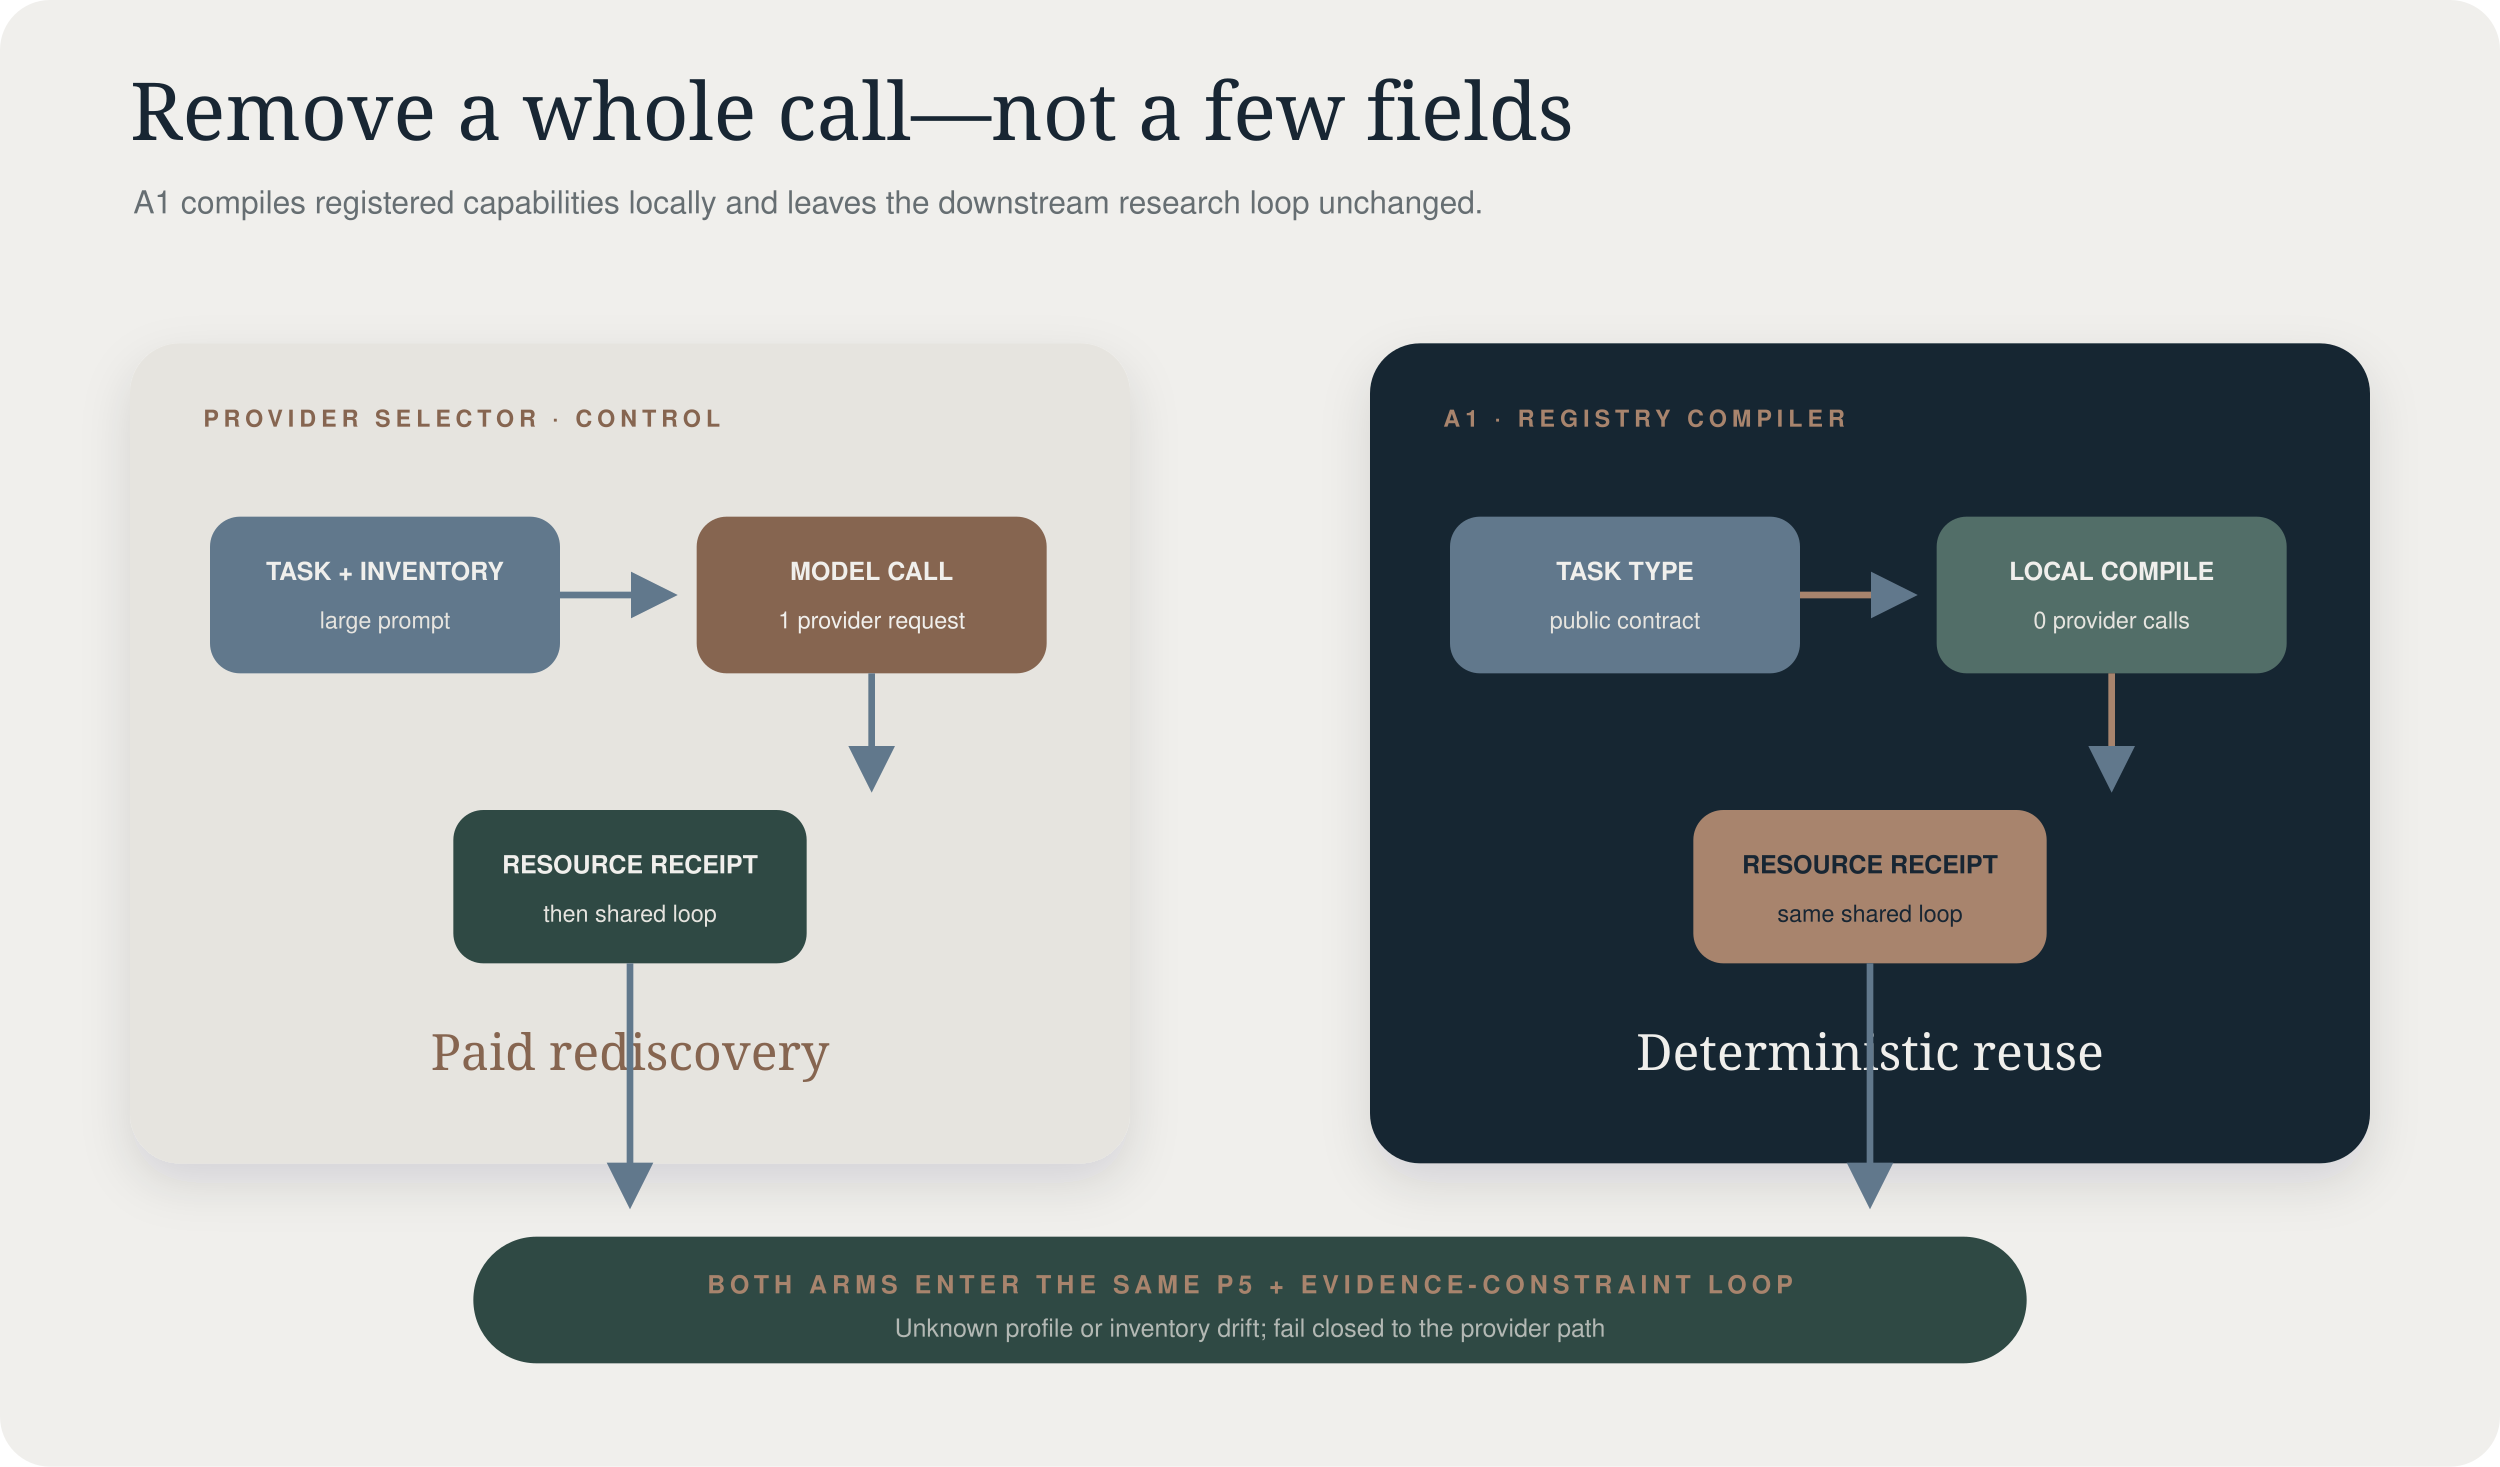
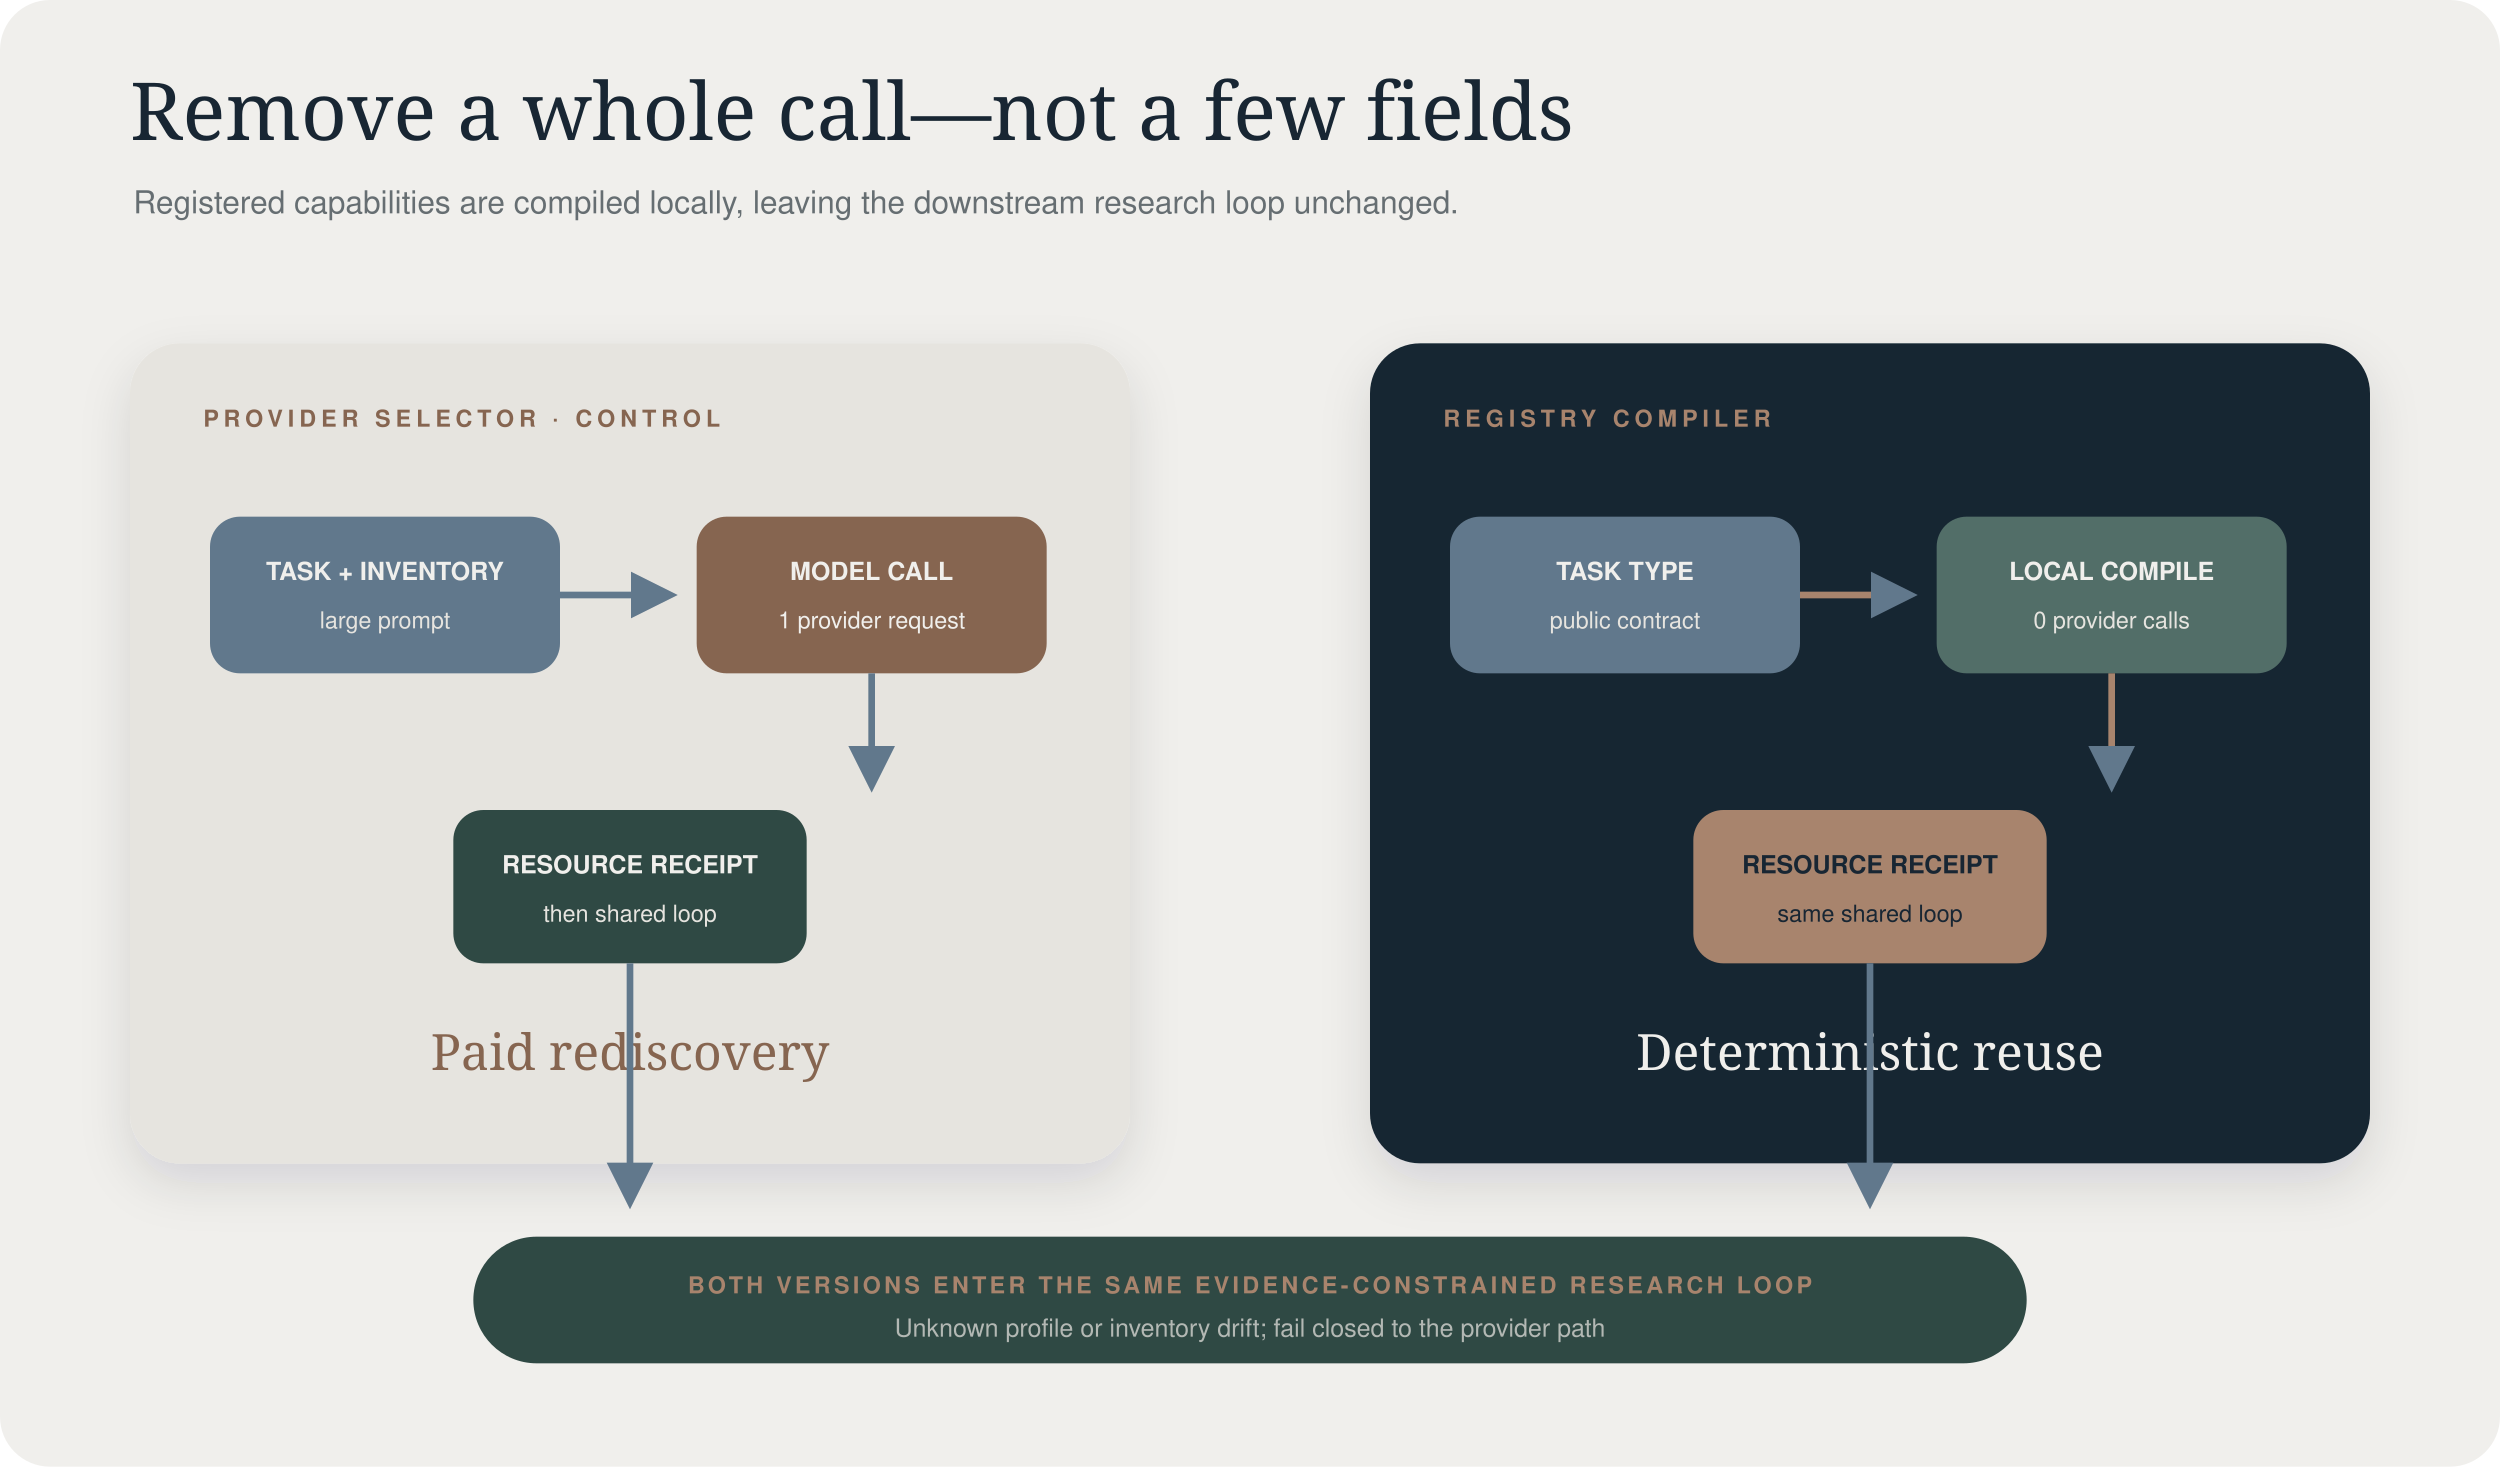
<svg xmlns="http://www.w3.org/2000/svg" width="1500" height="880" viewBox="0 0 1500 880" role="img" aria-labelledby="title desc">
  <defs>
    <marker id="arrow" viewBox="0 0 10 10" refX="8" refY="5" markerWidth="7" markerHeight="7" orient="auto">
      <path d="M0 0 10 5 0 10Z" fill="#61788c" />
    </marker>
    <filter id="shadow" x="-20%" y="-20%" width="140%" height="150%">
      <feDropShadow dx="0" dy="12" stdDeviation="15" flood-color="#182633" flood-opacity=".12" />
    </filter>
  </defs>
  <rect width="1500" height="880" rx="30" fill="#f0efec" />
  <text x="78" y="84" fill="#182633" font-family="Georgia, serif" font-size="48">Remove a whole call—not a few fields</text>
-   <text x="80" y="128" fill="#666e72" font-family="Avenir Next, Helvetica, Arial, sans-serif" font-size="19">A1 compiles registered capabilities locally and leaves the downstream research loop unchanged.</text>
+   <text x="80" y="128" fill="#666e72" font-family="Avenir Next, Helvetica, Arial, sans-serif" font-size="19">Registered capabilities are compiled locally, leaving the downstream research loop unchanged.</text>
  <g filter="url(#shadow)" font-family="Avenir Next, Helvetica, Arial, sans-serif">
    <rect x="78" y="206" width="600" height="492" rx="30" fill="#e6e4df" />
    <rect x="822" y="206" width="600" height="492" rx="30" fill="#182633" />
  </g>
  <g font-family="Avenir Next, Helvetica, Arial, sans-serif">
    <text x="122" y="256" fill="#866550" font-size="14" font-weight="800" letter-spacing="3">PROVIDER SELECTOR · CONTROL</text>
    <rect x="126" y="310" width="210" height="94" rx="18" fill="#61788c" />
    <text x="231" y="348" text-anchor="middle" fill="#f0efec" font-size="15" font-weight="800">TASK + INVENTORY</text>
    <text x="231" y="377" text-anchor="middle" fill="#e6e4df" font-size="14">large prompt</text>
    <path d="M336 357H401" fill="none" stroke="#61788c" stroke-width="4" marker-end="url(#arrow)" />
    <rect x="418" y="310" width="210" height="94" rx="18" fill="#866550" />
    <text x="523" y="348" text-anchor="middle" fill="#f0efec" font-size="15" font-weight="800">MODEL CALL</text>
    <text x="523" y="377" text-anchor="middle" fill="#f0efec" font-size="14">1 provider request</text>
    <path d="M523 404V470" fill="none" stroke="#61788c" stroke-width="4" marker-end="url(#arrow)" />
    <rect x="272" y="486" width="212" height="92" rx="18" fill="#2f4944" />
    <text x="378" y="524" text-anchor="middle" fill="#f0efec" font-size="15" font-weight="800">RESOURCE RECEIPT</text>
    <text x="378" y="553" text-anchor="middle" fill="#e6e4df" font-size="14">then shared loop</text>
    <text x="378" y="642" text-anchor="middle" fill="#866550" font-family="Georgia, serif" font-size="30">Paid rediscovery</text>
-     <text x="866" y="256" fill="#a8846d" font-size="14" font-weight="800" letter-spacing="3">A1 · REGISTRY COMPILER</text>
+     <text x="866" y="256" fill="#a8846d" font-size="14" font-weight="800" letter-spacing="3">REGISTRY COMPILER</text>
    <rect x="870" y="310" width="210" height="94" rx="18" fill="#61788c" />
    <text x="975" y="348" text-anchor="middle" fill="#f0efec" font-size="15" font-weight="800">TASK TYPE</text>
    <text x="975" y="377" text-anchor="middle" fill="#e6e4df" font-size="14">public contract</text>
    <path d="M1080 357H1145" fill="none" stroke="#a8846d" stroke-width="4" marker-end="url(#arrow)" />
    <rect x="1162" y="310" width="210" height="94" rx="18" fill="#526e68" />
    <text x="1267" y="348" text-anchor="middle" fill="#f0efec" font-size="15" font-weight="800">LOCAL COMPILE</text>
    <text x="1267" y="377" text-anchor="middle" fill="#e6e4df" font-size="14">0 provider calls</text>
    <path d="M1267 404V470" fill="none" stroke="#a8846d" stroke-width="4" marker-end="url(#arrow)" />
    <rect x="1016" y="486" width="212" height="92" rx="18" fill="#a8846d" />
    <text x="1122" y="524" text-anchor="middle" fill="#182633" font-size="15" font-weight="800">RESOURCE RECEIPT</text>
    <text x="1122" y="553" text-anchor="middle" fill="#182633" font-size="14">same shared loop</text>
    <text x="1122" y="642" text-anchor="middle" fill="#f0efec" font-family="Georgia, serif" font-size="30">Deterministic reuse</text>
  </g>
  <rect x="284" y="742" width="932" height="76" rx="38" fill="#2f4944" />
-   <text x="750" y="776" text-anchor="middle" fill="#a8846d" font-family="Avenir Next, Helvetica, Arial, sans-serif" font-size="15" font-weight="800" letter-spacing="3">BOTH ARMS ENTER THE SAME P5 + EVIDENCE-CONSTRAINT LOOP</text>
+   <text x="750" y="776" text-anchor="middle" fill="#a8846d" font-family="Avenir Next, Helvetica, Arial, sans-serif" font-size="14" font-weight="800" letter-spacing="2">BOTH VERSIONS ENTER THE SAME EVIDENCE-CONSTRAINED RESEARCH LOOP</text>
  <text x="750" y="802" text-anchor="middle" fill="#e6e4df" fill-opacity=".72" font-family="Avenir Next, Helvetica, Arial, sans-serif" font-size="15">Unknown profile or inventory drift; fail closed to the provider path</text>
  <path d="M378 578V720" fill="none" stroke="#61788c" stroke-width="4" marker-end="url(#arrow)" />
  <path d="M1122 578V720" fill="none" stroke="#61788c" stroke-width="4" marker-end="url(#arrow)" />
</svg>
